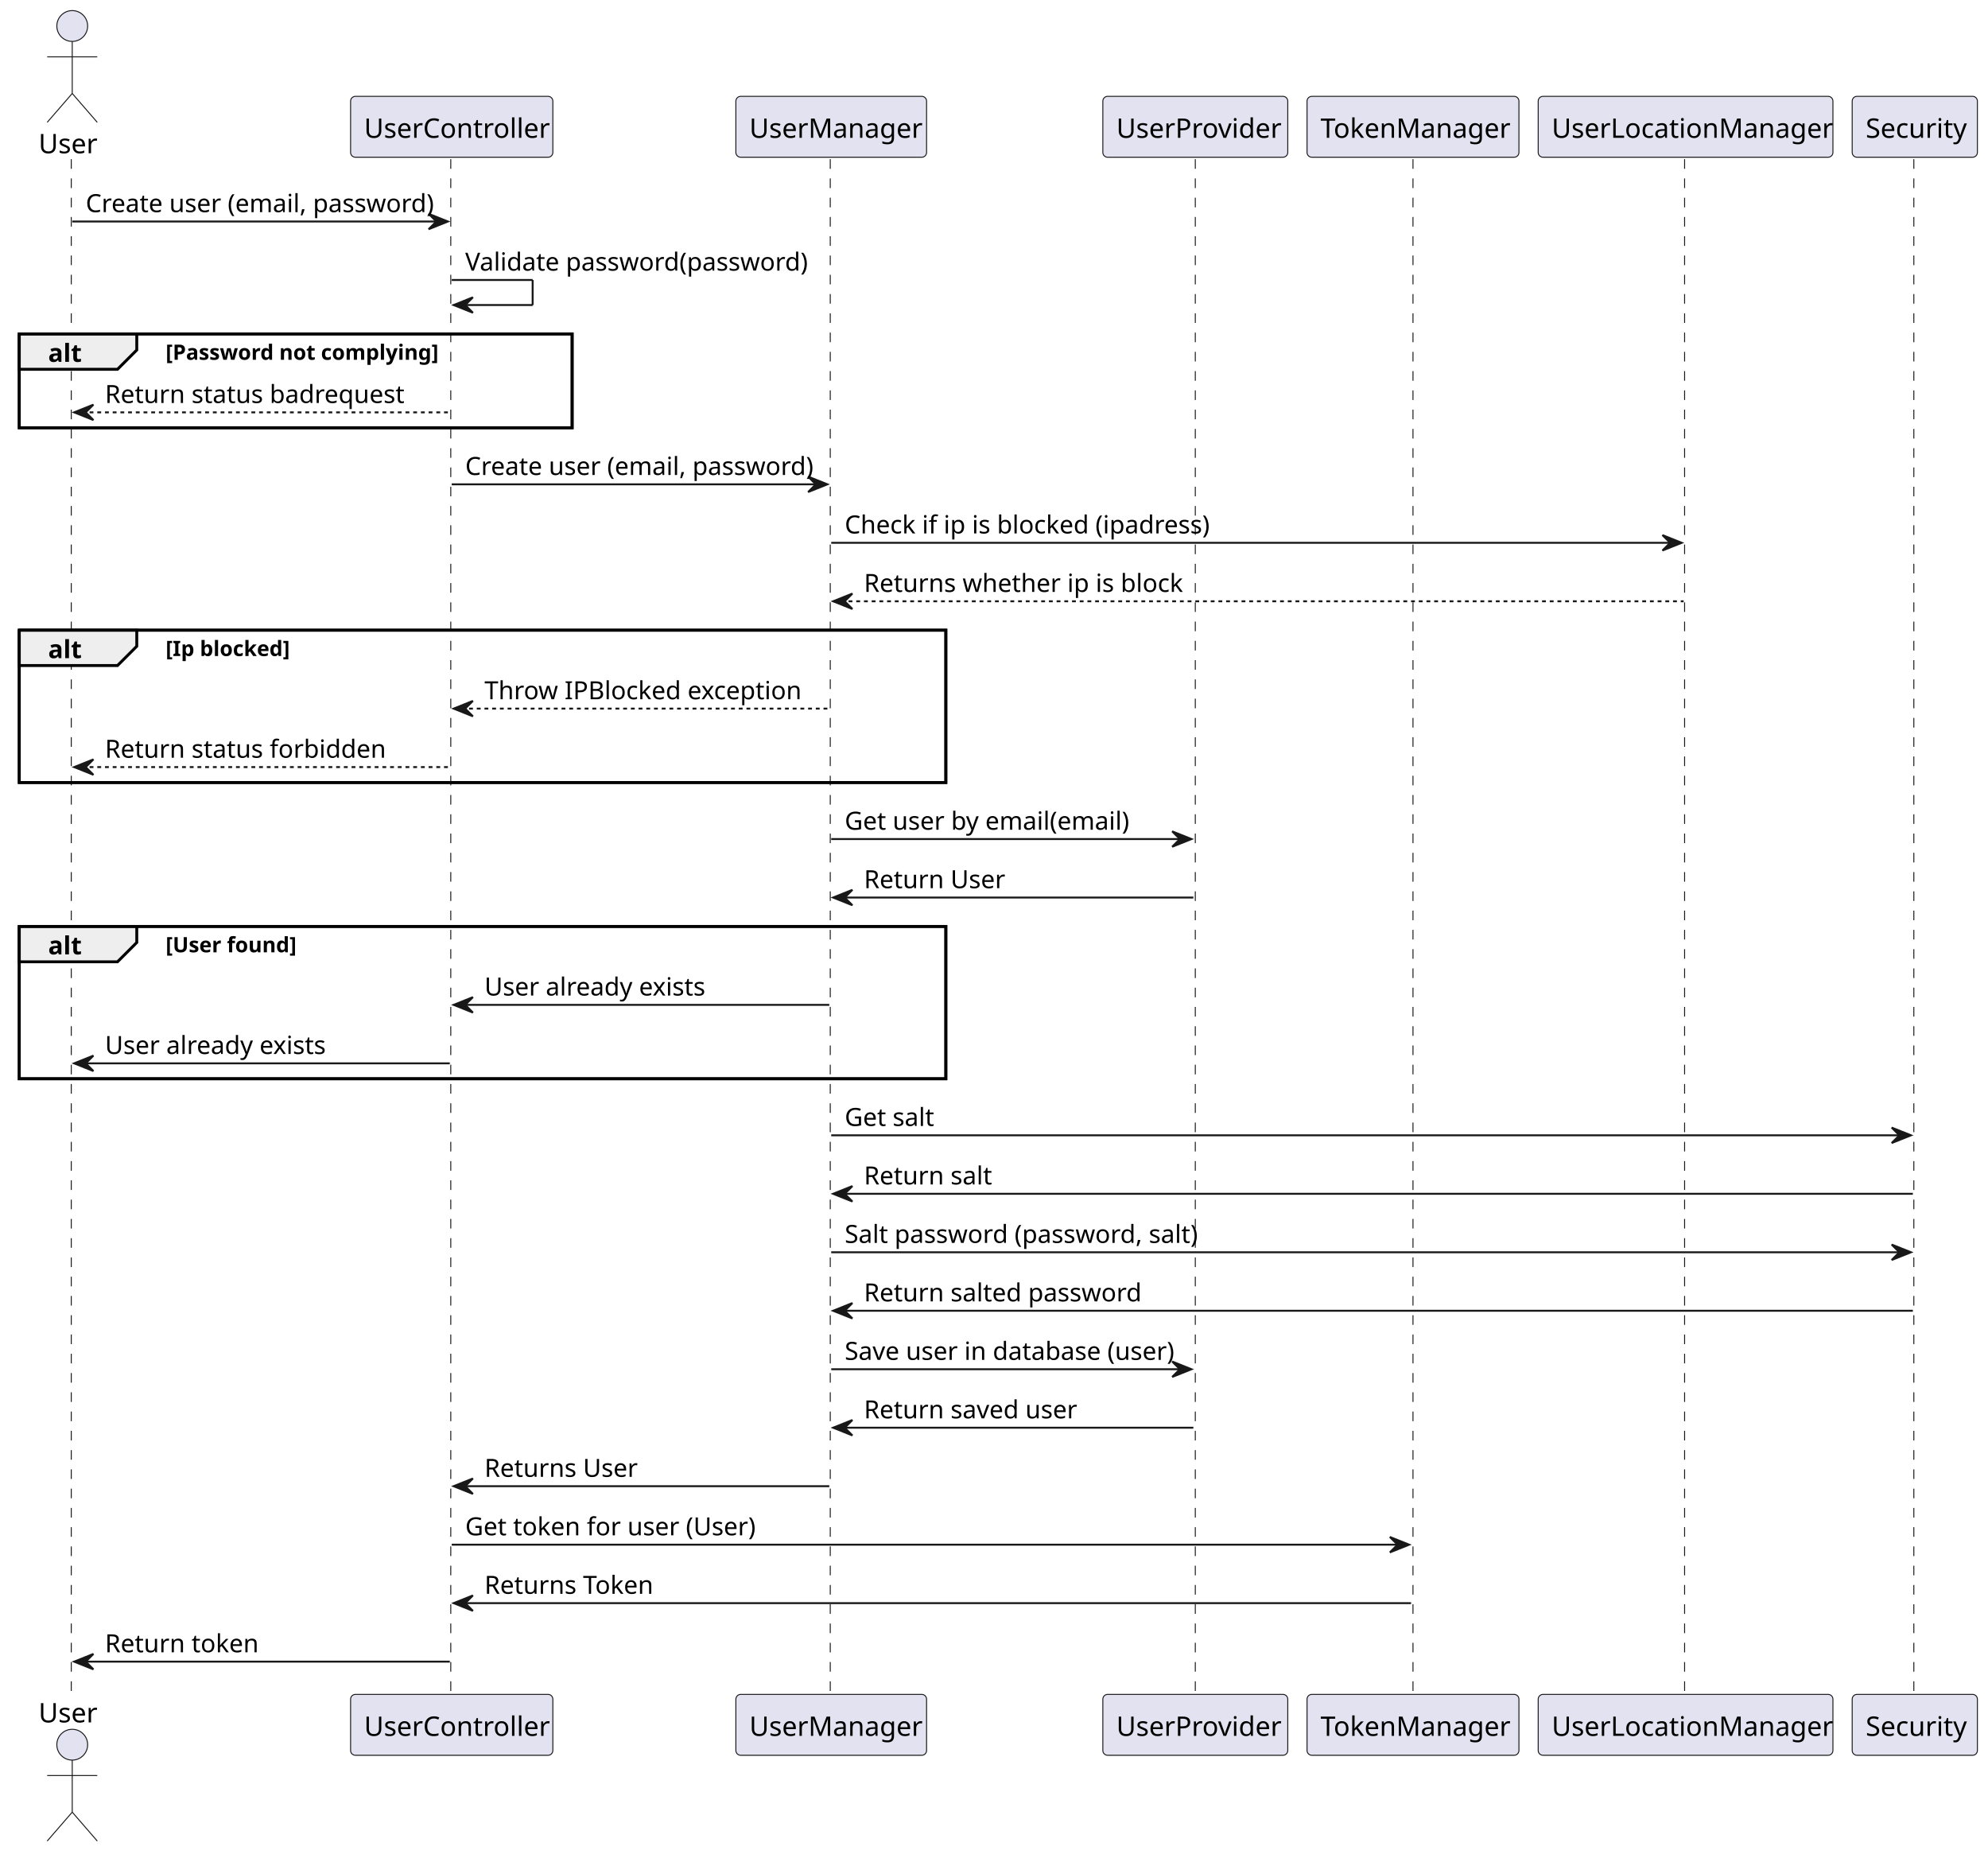
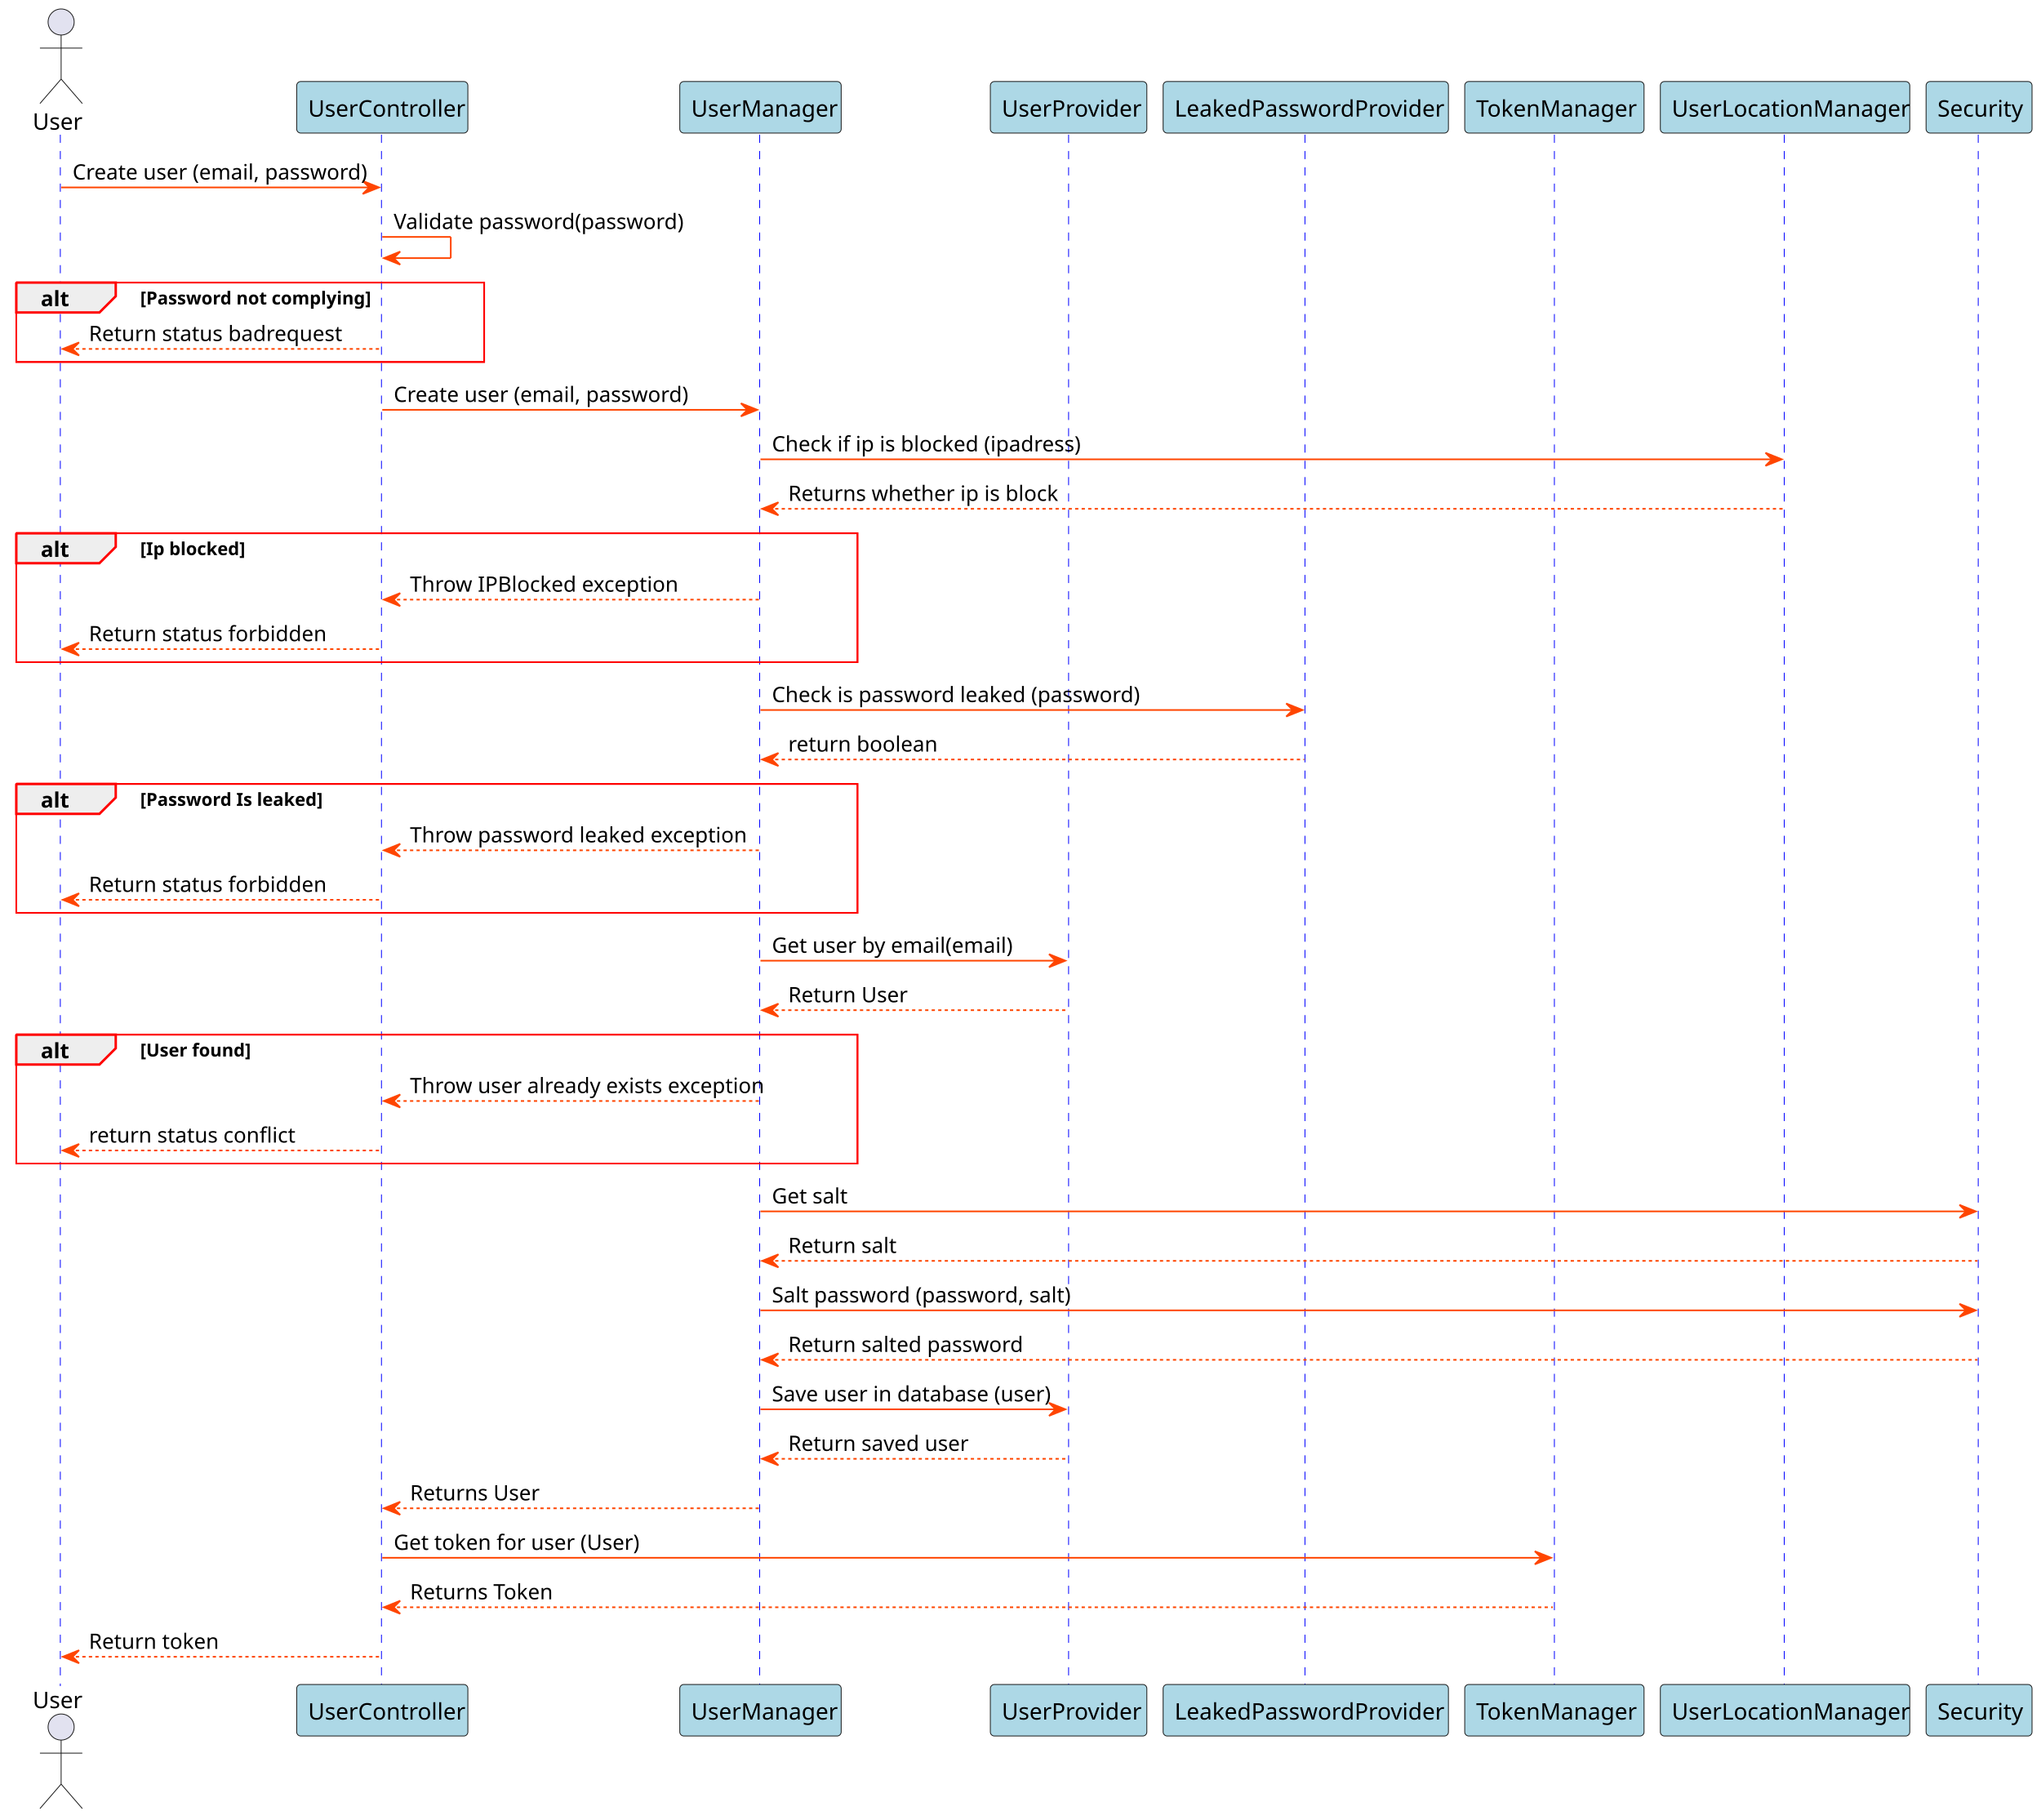
- <svg xmlns="http://www.w3.org/2000/svg" contentStyleType="text/css" height="962px" preserveAspectRatio="none" style="width:1032px;height:962px;background:#FFFFFF;" version="1.1" viewBox="0 0 1032 962" width="1032px" zoomAndPan="magnify">
+ <svg xmlns="http://www.w3.org/2000/svg" contentStyleType="text/css" height="1116px" preserveAspectRatio="none" style="width:1252px;height:1116px;background:#FFFFFF;" version="1.1" viewBox="0 0 1252 1116" width="1252px" zoomAndPan="magnify">
  <defs />
  <g>
-     <rect fill="none" height="48.703" style="stroke:#000000;stroke-width:1.5;" width="287" x="10" y="173.312" />
-     <rect fill="none" height="79.055" style="stroke:#000000;stroke-width:1.5;" width="481" x="10" y="327.07" />
-     <rect fill="none" height="79.055" style="stroke:#000000;stroke-width:1.5;" width="481" x="10" y="480.828" />
-     <line style="stroke:#181818;stroke-width:0.5;stroke-dasharray:5.0,5.0;" x1="37" x2="37" y1="82.609" y2="880.398" />
-     <line style="stroke:#181818;stroke-width:0.5;stroke-dasharray:5.0,5.0;" x1="234" x2="234" y1="82.609" y2="880.398" />
-     <line style="stroke:#181818;stroke-width:0.5;stroke-dasharray:5.0,5.0;" x1="431" x2="431" y1="82.609" y2="880.398" />
-     <line style="stroke:#181818;stroke-width:0.5;stroke-dasharray:5.0,5.0;" x1="620.5" x2="620.5" y1="82.609" y2="880.398" />
-     <line style="stroke:#181818;stroke-width:0.5;stroke-dasharray:5.0,5.0;" x1="733.5" x2="733.5" y1="82.609" y2="880.398" />
-     <line style="stroke:#181818;stroke-width:0.5;stroke-dasharray:5.0,5.0;" x1="874.5" x2="874.5" y1="82.609" y2="880.398" />
-     <line style="stroke:#181818;stroke-width:0.5;stroke-dasharray:5.0,5.0;" x1="993.5" x2="993.5" y1="82.609" y2="880.398" />
+     <rect fill="none" height="48.703" style="stroke:#FF0000;stroke-width:1.0;" width="287" x="10" y="173.312" />
+     <rect fill="none" height="79.055" style="stroke:#FF0000;stroke-width:1.0;" width="516" x="10" y="327.07" />
+     <rect fill="none" height="79.055" style="stroke:#FF0000;stroke-width:1.0;" width="516" x="10" y="480.828" />
+     <rect fill="none" height="79.055" style="stroke:#FF0000;stroke-width:1.0;" width="516" x="10" y="634.586" />
+     <line style="stroke:#0000FF;stroke-width:0.5;stroke-dasharray:5.0,5.0;" x1="37" x2="37" y1="82.609" y2="1034.156" />
+     <line style="stroke:#0000FF;stroke-width:0.5;stroke-dasharray:5.0,5.0;" x1="234" x2="234" y1="82.609" y2="1034.156" />
+     <line style="stroke:#0000FF;stroke-width:0.5;stroke-dasharray:5.0,5.0;" x1="466" x2="466" y1="82.609" y2="1034.156" />
+     <line style="stroke:#0000FF;stroke-width:0.5;stroke-dasharray:5.0,5.0;" x1="655.5" x2="655.5" y1="82.609" y2="1034.156" />
+     <line style="stroke:#0000FF;stroke-width:0.5;stroke-dasharray:5.0,5.0;" x1="800.5" x2="800.5" y1="82.609" y2="1034.156" />
+     <line style="stroke:#0000FF;stroke-width:0.5;stroke-dasharray:5.0,5.0;" x1="953.5" x2="953.5" y1="82.609" y2="1034.156" />
+     <line style="stroke:#0000FF;stroke-width:0.5;stroke-dasharray:5.0,5.0;" x1="1094.5" x2="1094.5" y1="82.609" y2="1034.156" />
+     <line style="stroke:#0000FF;stroke-width:0.5;stroke-dasharray:5.0,5.0;" x1="1213.5" x2="1213.5" y1="82.609" y2="1034.156" />
    <text fill="#000000" font-family="sans-serif" font-size="14" lengthAdjust="spacing" textLength="29" x="20" y="79.533">User</text>
    <ellipse cx="37.5" cy="13.5" fill="#E2E2F0" rx="8" ry="8" style="stroke:#181818;stroke-width:0.5;" />
    <path d="M37.5,21.5 L37.5,48.5 M24.5,29.5 L50.5,29.5 M37.5,48.5 L24.5,63.5 M37.5,48.5 L50.5,63.5 " fill="none" style="stroke:#181818;stroke-width:0.5;" />
-     <text fill="#000000" font-family="sans-serif" font-size="14" lengthAdjust="spacing" textLength="29" x="20" y="893.932">User</text>
-     <ellipse cx="37.5" cy="905.508" fill="#E2E2F0" rx="8" ry="8" style="stroke:#181818;stroke-width:0.5;" />
-     <path d="M37.5,913.508 L37.5,940.508 M24.5,921.508 L50.5,921.508 M37.5,940.508 L24.5,955.508 M37.5,940.508 L50.5,955.508 " fill="none" style="stroke:#181818;stroke-width:0.5;" />
-     <rect fill="#E2E2F0" height="31.609" rx="2.5" ry="2.5" style="stroke:#181818;stroke-width:0.5;" width="105" x="182" y="50" />
+     <text fill="#000000" font-family="sans-serif" font-size="14" lengthAdjust="spacing" textLength="29" x="20" y="1047.689">User</text>
+     <ellipse cx="37.5" cy="1059.266" fill="#E2E2F0" rx="8" ry="8" style="stroke:#181818;stroke-width:0.5;" />
+     <path d="M37.5,1067.266 L37.5,1094.266 M24.5,1075.266 L50.5,1075.266 M37.5,1094.266 L24.5,1109.266 M37.5,1094.266 L50.5,1109.266 " fill="none" style="stroke:#181818;stroke-width:0.5;" />
+     <rect fill="#ADD8E6" height="31.609" rx="2.5" ry="2.5" style="stroke:#181818;stroke-width:0.5;" width="105" x="182" y="50" />
    <text fill="#000000" font-family="sans-serif" font-size="14" lengthAdjust="spacing" textLength="91" x="189" y="71.533">UserController</text>
-     <rect fill="#E2E2F0" height="31.609" rx="2.5" ry="2.5" style="stroke:#181818;stroke-width:0.5;" width="105" x="182" y="879.398" />
-     <text fill="#000000" font-family="sans-serif" font-size="14" lengthAdjust="spacing" textLength="91" x="189" y="900.932">UserController</text>
-     <rect fill="#E2E2F0" height="31.609" rx="2.5" ry="2.5" style="stroke:#181818;stroke-width:0.5;" width="99" x="382" y="50" />
-     <text fill="#000000" font-family="sans-serif" font-size="14" lengthAdjust="spacing" textLength="85" x="389" y="71.533">UserManager</text>
-     <rect fill="#E2E2F0" height="31.609" rx="2.5" ry="2.5" style="stroke:#181818;stroke-width:0.5;" width="99" x="382" y="879.398" />
-     <text fill="#000000" font-family="sans-serif" font-size="14" lengthAdjust="spacing" textLength="85" x="389" y="900.932">UserManager</text>
-     <rect fill="#E2E2F0" height="31.609" rx="2.5" ry="2.5" style="stroke:#181818;stroke-width:0.5;" width="96" x="572.5" y="50" />
-     <text fill="#000000" font-family="sans-serif" font-size="14" lengthAdjust="spacing" textLength="82" x="579.5" y="71.533">UserProvider</text>
-     <rect fill="#E2E2F0" height="31.609" rx="2.5" ry="2.5" style="stroke:#181818;stroke-width:0.5;" width="96" x="572.5" y="879.398" />
-     <text fill="#000000" font-family="sans-serif" font-size="14" lengthAdjust="spacing" textLength="82" x="579.5" y="900.932">UserProvider</text>
-     <rect fill="#E2E2F0" height="31.609" rx="2.5" ry="2.5" style="stroke:#181818;stroke-width:0.5;" width="110" x="678.5" y="50" />
-     <text fill="#000000" font-family="sans-serif" font-size="14" lengthAdjust="spacing" textLength="96" x="685.5" y="71.533">TokenManager</text>
-     <rect fill="#E2E2F0" height="31.609" rx="2.5" ry="2.5" style="stroke:#181818;stroke-width:0.5;" width="110" x="678.5" y="879.398" />
-     <text fill="#000000" font-family="sans-serif" font-size="14" lengthAdjust="spacing" textLength="96" x="685.5" y="900.932">TokenManager</text>
-     <rect fill="#E2E2F0" height="31.609" rx="2.5" ry="2.5" style="stroke:#181818;stroke-width:0.5;" width="153" x="798.5" y="50" />
-     <text fill="#000000" font-family="sans-serif" font-size="14" lengthAdjust="spacing" textLength="139" x="805.5" y="71.533">UserLocationManager</text>
-     <rect fill="#E2E2F0" height="31.609" rx="2.5" ry="2.5" style="stroke:#181818;stroke-width:0.5;" width="153" x="798.5" y="879.398" />
-     <text fill="#000000" font-family="sans-serif" font-size="14" lengthAdjust="spacing" textLength="139" x="805.5" y="900.932">UserLocationManager</text>
-     <rect fill="#E2E2F0" height="31.609" rx="2.5" ry="2.5" style="stroke:#181818;stroke-width:0.5;" width="65" x="961.5" y="50" />
-     <text fill="#000000" font-family="sans-serif" font-size="14" lengthAdjust="spacing" textLength="51" x="968.5" y="71.533">Security</text>
-     <rect fill="#E2E2F0" height="31.609" rx="2.5" ry="2.5" style="stroke:#181818;stroke-width:0.5;" width="65" x="961.5" y="879.398" />
-     <text fill="#000000" font-family="sans-serif" font-size="14" lengthAdjust="spacing" textLength="51" x="968.5" y="900.932">Security</text>
-     <polygon fill="#181818" points="222.5,110.961,232.5,114.961,222.5,118.961,226.5,114.961" style="stroke:#181818;stroke-width:1.0;" />
-     <line style="stroke:#181818;stroke-width:1.0;" x1="37.5" x2="228.5" y1="114.961" y2="114.961" />
+     <rect fill="#ADD8E6" height="31.609" rx="2.5" ry="2.5" style="stroke:#181818;stroke-width:0.5;" width="105" x="182" y="1033.156" />
+     <text fill="#000000" font-family="sans-serif" font-size="14" lengthAdjust="spacing" textLength="91" x="189" y="1054.689">UserController</text>
+     <rect fill="#ADD8E6" height="31.609" rx="2.5" ry="2.5" style="stroke:#181818;stroke-width:0.5;" width="99" x="417" y="50" />
+     <text fill="#000000" font-family="sans-serif" font-size="14" lengthAdjust="spacing" textLength="85" x="424" y="71.533">UserManager</text>
+     <rect fill="#ADD8E6" height="31.609" rx="2.5" ry="2.5" style="stroke:#181818;stroke-width:0.5;" width="99" x="417" y="1033.156" />
+     <text fill="#000000" font-family="sans-serif" font-size="14" lengthAdjust="spacing" textLength="85" x="424" y="1054.689">UserManager</text>
+     <rect fill="#ADD8E6" height="31.609" rx="2.5" ry="2.5" style="stroke:#181818;stroke-width:0.5;" width="96" x="607.5" y="50" />
+     <text fill="#000000" font-family="sans-serif" font-size="14" lengthAdjust="spacing" textLength="82" x="614.5" y="71.533">UserProvider</text>
+     <rect fill="#ADD8E6" height="31.609" rx="2.5" ry="2.5" style="stroke:#181818;stroke-width:0.5;" width="96" x="607.5" y="1033.156" />
+     <text fill="#000000" font-family="sans-serif" font-size="14" lengthAdjust="spacing" textLength="82" x="614.5" y="1054.689">UserProvider</text>
+     <rect fill="#ADD8E6" height="31.609" rx="2.5" ry="2.5" style="stroke:#181818;stroke-width:0.5;" width="175" x="713.5" y="50" />
+     <text fill="#000000" font-family="sans-serif" font-size="14" lengthAdjust="spacing" textLength="161" x="720.5" y="71.533">LeakedPasswordProvider</text>
+     <rect fill="#ADD8E6" height="31.609" rx="2.5" ry="2.5" style="stroke:#181818;stroke-width:0.5;" width="175" x="713.5" y="1033.156" />
+     <text fill="#000000" font-family="sans-serif" font-size="14" lengthAdjust="spacing" textLength="161" x="720.5" y="1054.689">LeakedPasswordProvider</text>
+     <rect fill="#ADD8E6" height="31.609" rx="2.5" ry="2.5" style="stroke:#181818;stroke-width:0.5;" width="110" x="898.5" y="50" />
+     <text fill="#000000" font-family="sans-serif" font-size="14" lengthAdjust="spacing" textLength="96" x="905.5" y="71.533">TokenManager</text>
+     <rect fill="#ADD8E6" height="31.609" rx="2.5" ry="2.5" style="stroke:#181818;stroke-width:0.5;" width="110" x="898.5" y="1033.156" />
+     <text fill="#000000" font-family="sans-serif" font-size="14" lengthAdjust="spacing" textLength="96" x="905.5" y="1054.689">TokenManager</text>
+     <rect fill="#ADD8E6" height="31.609" rx="2.5" ry="2.5" style="stroke:#181818;stroke-width:0.5;" width="153" x="1018.5" y="50" />
+     <text fill="#000000" font-family="sans-serif" font-size="14" lengthAdjust="spacing" textLength="139" x="1025.5" y="71.533">UserLocationManager</text>
+     <rect fill="#ADD8E6" height="31.609" rx="2.5" ry="2.5" style="stroke:#181818;stroke-width:0.5;" width="153" x="1018.5" y="1033.156" />
+     <text fill="#000000" font-family="sans-serif" font-size="14" lengthAdjust="spacing" textLength="139" x="1025.5" y="1054.689">UserLocationManager</text>
+     <rect fill="#ADD8E6" height="31.609" rx="2.5" ry="2.5" style="stroke:#181818;stroke-width:0.5;" width="65" x="1181.5" y="50" />
+     <text fill="#000000" font-family="sans-serif" font-size="14" lengthAdjust="spacing" textLength="51" x="1188.5" y="71.533">Security</text>
+     <rect fill="#ADD8E6" height="31.609" rx="2.5" ry="2.5" style="stroke:#181818;stroke-width:0.5;" width="65" x="1181.5" y="1033.156" />
+     <text fill="#000000" font-family="sans-serif" font-size="14" lengthAdjust="spacing" textLength="51" x="1188.5" y="1054.689">Security</text>
+     <polygon fill="#FF4500" points="222.5,110.961,232.5,114.961,222.5,118.961,226.5,114.961" style="stroke:#FF4500;stroke-width:1.0;" />
+     <line style="stroke:#FF4500;stroke-width:1.0;" x1="37.5" x2="228.5" y1="114.961" y2="114.961" />
    <text fill="#000000" font-family="sans-serif" font-size="13" lengthAdjust="spacing" textLength="173" x="44.5" y="110.105">Create user (email, password)</text>
-     <line style="stroke:#181818;stroke-width:1.0;" x1="234.5" x2="276.5" y1="145.312" y2="145.312" />
-     <line style="stroke:#181818;stroke-width:1.0;" x1="276.5" x2="276.5" y1="145.312" y2="158.312" />
-     <line style="stroke:#181818;stroke-width:1.0;" x1="235.5" x2="276.5" y1="158.312" y2="158.312" />
-     <polygon fill="#181818" points="245.5,154.312,235.5,158.312,245.5,162.312,241.5,158.312" style="stroke:#181818;stroke-width:1.0;" />
+     <line style="stroke:#FF4500;stroke-width:1.0;" x1="234.5" x2="276.5" y1="145.312" y2="145.312" />
+     <line style="stroke:#FF4500;stroke-width:1.0;" x1="276.5" x2="276.5" y1="145.312" y2="158.312" />
+     <line style="stroke:#FF4500;stroke-width:1.0;" x1="235.5" x2="276.5" y1="158.312" y2="158.312" />
+     <polygon fill="#FF4500" points="245.5,154.312,235.5,158.312,245.5,162.312,241.5,158.312" style="stroke:#FF4500;stroke-width:1.0;" />
    <text fill="#000000" font-family="sans-serif" font-size="13" lengthAdjust="spacing" textLength="169" x="241.5" y="140.456">Validate password(password)</text>
-     <path d="M10,173.312 L71,173.312 L71,181.664 L61,191.664 L10,191.664 L10,173.312 " fill="#EEEEEE" style="stroke:#000000;stroke-width:1.5;" />
-     <rect fill="none" height="48.703" style="stroke:#000000;stroke-width:1.5;" width="287" x="10" y="173.312" />
+     <path d="M10,173.312 L71,173.312 L71,181.664 L61,191.664 L10,191.664 L10,173.312 " fill="#EEEEEE" style="stroke:#FF0000;stroke-width:1.5;" />
+     <rect fill="none" height="48.703" style="stroke:#FF0000;stroke-width:1.0;" width="287" x="10" y="173.312" />
    <text fill="#000000" font-family="sans-serif" font-size="13" font-weight="bold" lengthAdjust="spacing" textLength="16" x="25" y="187.808">alt</text>
    <text fill="#000000" font-family="sans-serif" font-size="11" font-weight="bold" lengthAdjust="spacing" textLength="145" x="86" y="186.731">[Password not complying]</text>
-     <polygon fill="#181818" points="48.5,210.016,38.5,214.016,48.5,218.016,44.5,214.016" style="stroke:#181818;stroke-width:1.0;" />
-     <line style="stroke:#181818;stroke-width:1.0;stroke-dasharray:2.0,2.0;" x1="42.5" x2="233.5" y1="214.016" y2="214.016" />
+     <polygon fill="#FF4500" points="48.5,210.016,38.5,214.016,48.5,218.016,44.5,214.016" style="stroke:#FF4500;stroke-width:1.0;" />
+     <line style="stroke:#FF4500;stroke-width:1.0;stroke-dasharray:2.0,2.0;" x1="42.5" x2="233.5" y1="214.016" y2="214.016" />
    <text fill="#000000" font-family="sans-serif" font-size="13" lengthAdjust="spacing" textLength="146" x="54.5" y="209.159">Return status badrequest</text>
-     <polygon fill="#181818" points="419.5,247.367,429.5,251.367,419.5,255.367,423.5,251.367" style="stroke:#181818;stroke-width:1.0;" />
-     <line style="stroke:#181818;stroke-width:1.0;" x1="234.5" x2="425.5" y1="251.367" y2="251.367" />
+     <polygon fill="#FF4500" points="454.5,247.367,464.5,251.367,454.5,255.367,458.5,251.367" style="stroke:#FF4500;stroke-width:1.0;" />
+     <line style="stroke:#FF4500;stroke-width:1.0;" x1="234.5" x2="460.5" y1="251.367" y2="251.367" />
    <text fill="#000000" font-family="sans-serif" font-size="13" lengthAdjust="spacing" textLength="173" x="241.5" y="246.511">Create user (email, password)</text>
-     <polygon fill="#181818" points="863,277.719,873,281.719,863,285.719,867,281.719" style="stroke:#181818;stroke-width:1.0;" />
-     <line style="stroke:#181818;stroke-width:1.0;" x1="431.5" x2="869" y1="281.719" y2="281.719" />
-     <text fill="#000000" font-family="sans-serif" font-size="13" lengthAdjust="spacing" textLength="185" x="438.5" y="276.862">Check if ip is blocked (ipadress)</text>
-     <polygon fill="#181818" points="442.5,308.07,432.5,312.07,442.5,316.07,438.5,312.07" style="stroke:#181818;stroke-width:1.0;" />
-     <line style="stroke:#181818;stroke-width:1.0;stroke-dasharray:2.0,2.0;" x1="436.5" x2="874" y1="312.07" y2="312.07" />
-     <text fill="#000000" font-family="sans-serif" font-size="13" lengthAdjust="spacing" textLength="157" x="448.5" y="307.214">Returns whether ip is block</text>
-     <path d="M10,327.07 L71,327.07 L71,335.422 L61,345.422 L10,345.422 L10,327.07 " fill="#EEEEEE" style="stroke:#000000;stroke-width:1.5;" />
-     <rect fill="none" height="79.055" style="stroke:#000000;stroke-width:1.5;" width="481" x="10" y="327.07" />
+     <polygon fill="#FF4500" points="1083,277.719,1093,281.719,1083,285.719,1087,281.719" style="stroke:#FF4500;stroke-width:1.0;" />
+     <line style="stroke:#FF4500;stroke-width:1.0;" x1="466.5" x2="1089" y1="281.719" y2="281.719" />
+     <text fill="#000000" font-family="sans-serif" font-size="13" lengthAdjust="spacing" textLength="185" x="473.5" y="276.862">Check if ip is blocked (ipadress)</text>
+     <polygon fill="#FF4500" points="477.5,308.07,467.5,312.07,477.5,316.07,473.5,312.07" style="stroke:#FF4500;stroke-width:1.0;" />
+     <line style="stroke:#FF4500;stroke-width:1.0;stroke-dasharray:2.0,2.0;" x1="471.5" x2="1094" y1="312.07" y2="312.07" />
+     <text fill="#000000" font-family="sans-serif" font-size="13" lengthAdjust="spacing" textLength="157" x="483.5" y="307.214">Returns whether ip is block</text>
+     <path d="M10,327.07 L71,327.07 L71,335.422 L61,345.422 L10,345.422 L10,327.07 " fill="#EEEEEE" style="stroke:#FF0000;stroke-width:1.5;" />
+     <rect fill="none" height="79.055" style="stroke:#FF0000;stroke-width:1.0;" width="516" x="10" y="327.07" />
    <text fill="#000000" font-family="sans-serif" font-size="13" font-weight="bold" lengthAdjust="spacing" textLength="16" x="25" y="341.565">alt</text>
    <text fill="#000000" font-family="sans-serif" font-size="11" font-weight="bold" lengthAdjust="spacing" textLength="65" x="86" y="340.489">[Ip blocked]</text>
-     <polygon fill="#181818" points="245.5,363.773,235.5,367.773,245.5,371.773,241.5,367.773" style="stroke:#181818;stroke-width:1.0;" />
-     <line style="stroke:#181818;stroke-width:1.0;stroke-dasharray:2.0,2.0;" x1="239.5" x2="430.5" y1="367.773" y2="367.773" />
+     <polygon fill="#FF4500" points="245.5,363.773,235.5,367.773,245.5,371.773,241.5,367.773" style="stroke:#FF4500;stroke-width:1.0;" />
+     <line style="stroke:#FF4500;stroke-width:1.0;stroke-dasharray:2.0,2.0;" x1="239.5" x2="465.5" y1="367.773" y2="367.773" />
    <text fill="#000000" font-family="sans-serif" font-size="13" lengthAdjust="spacing" textLength="157" x="251.5" y="362.917">Throw IPBlocked exception</text>
-     <polygon fill="#181818" points="48.5,394.125,38.5,398.125,48.5,402.125,44.5,398.125" style="stroke:#181818;stroke-width:1.0;" />
-     <line style="stroke:#181818;stroke-width:1.0;stroke-dasharray:2.0,2.0;" x1="42.5" x2="233.5" y1="398.125" y2="398.125" />
+     <polygon fill="#FF4500" points="48.5,394.125,38.5,398.125,48.5,402.125,44.5,398.125" style="stroke:#FF4500;stroke-width:1.0;" />
+     <line style="stroke:#FF4500;stroke-width:1.0;stroke-dasharray:2.0,2.0;" x1="42.5" x2="233.5" y1="398.125" y2="398.125" />
    <text fill="#000000" font-family="sans-serif" font-size="13" lengthAdjust="spacing" textLength="134" x="54.5" y="393.269">Return status forbidden</text>
-     <polygon fill="#181818" points="608.5,431.477,618.5,435.477,608.5,439.477,612.5,435.477" style="stroke:#181818;stroke-width:1.0;" />
-     <line style="stroke:#181818;stroke-width:1.0;" x1="431.5" x2="614.5" y1="435.477" y2="435.477" />
-     <text fill="#000000" font-family="sans-serif" font-size="13" lengthAdjust="spacing" textLength="142" x="438.5" y="430.62">Get user by email(email)</text>
-     <polygon fill="#181818" points="442.5,461.828,432.5,465.828,442.5,469.828,438.5,465.828" style="stroke:#181818;stroke-width:1.0;" />
-     <line style="stroke:#181818;stroke-width:1.0;" x1="436.5" x2="619.5" y1="465.828" y2="465.828" />
-     <text fill="#000000" font-family="sans-serif" font-size="13" lengthAdjust="spacing" textLength="69" x="448.5" y="460.972">Return User</text>
-     <path d="M10,480.828 L71,480.828 L71,489.18 L61,499.18 L10,499.18 L10,480.828 " fill="#EEEEEE" style="stroke:#000000;stroke-width:1.5;" />
-     <rect fill="none" height="79.055" style="stroke:#000000;stroke-width:1.5;" width="481" x="10" y="480.828" />
+     <polygon fill="#FF4500" points="789,431.477,799,435.477,789,439.477,793,435.477" style="stroke:#FF4500;stroke-width:1.0;" />
+     <line style="stroke:#FF4500;stroke-width:1.0;" x1="466.5" x2="795" y1="435.477" y2="435.477" />
+     <text fill="#000000" font-family="sans-serif" font-size="13" lengthAdjust="spacing" textLength="219" x="473.5" y="430.62">Check is password leaked (password)</text>
+     <polygon fill="#FF4500" points="477.5,461.828,467.5,465.828,477.5,469.828,473.5,465.828" style="stroke:#FF4500;stroke-width:1.0;" />
+     <line style="stroke:#FF4500;stroke-width:1.0;stroke-dasharray:2.0,2.0;" x1="471.5" x2="800" y1="465.828" y2="465.828" />
+     <text fill="#000000" font-family="sans-serif" font-size="13" lengthAdjust="spacing" textLength="82" x="483.5" y="460.972">return boolean</text>
+     <path d="M10,480.828 L71,480.828 L71,489.18 L61,499.18 L10,499.18 L10,480.828 " fill="#EEEEEE" style="stroke:#FF0000;stroke-width:1.5;" />
+     <rect fill="none" height="79.055" style="stroke:#FF0000;stroke-width:1.0;" width="516" x="10" y="480.828" />
    <text fill="#000000" font-family="sans-serif" font-size="13" font-weight="bold" lengthAdjust="spacing" textLength="16" x="25" y="495.323">alt</text>
-     <text fill="#000000" font-family="sans-serif" font-size="11" font-weight="bold" lengthAdjust="spacing" textLength="69" x="86" y="494.247">[User found]</text>
-     <polygon fill="#181818" points="245.5,517.531,235.5,521.531,245.5,525.531,241.5,521.531" style="stroke:#181818;stroke-width:1.0;" />
-     <line style="stroke:#181818;stroke-width:1.0;" x1="239.5" x2="430.5" y1="521.531" y2="521.531" />
-     <text fill="#000000" font-family="sans-serif" font-size="13" lengthAdjust="spacing" textLength="112" x="251.5" y="516.675">User already exists</text>
-     <polygon fill="#181818" points="48.5,547.883,38.5,551.883,48.5,555.883,44.5,551.883" style="stroke:#181818;stroke-width:1.0;" />
-     <line style="stroke:#181818;stroke-width:1.0;" x1="42.5" x2="233.5" y1="551.883" y2="551.883" />
-     <text fill="#000000" font-family="sans-serif" font-size="13" lengthAdjust="spacing" textLength="112" x="54.5" y="547.026">User already exists</text>
-     <polygon fill="#181818" points="982,585.234,992,589.234,982,593.234,986,589.234" style="stroke:#181818;stroke-width:1.0;" />
-     <line style="stroke:#181818;stroke-width:1.0;" x1="431.5" x2="988" y1="589.234" y2="589.234" />
-     <text fill="#000000" font-family="sans-serif" font-size="13" lengthAdjust="spacing" textLength="46" x="438.5" y="584.378">Get salt</text>
-     <polygon fill="#181818" points="442.5,615.586,432.5,619.586,442.5,623.586,438.5,619.586" style="stroke:#181818;stroke-width:1.0;" />
-     <line style="stroke:#181818;stroke-width:1.0;" x1="436.5" x2="993" y1="619.586" y2="619.586" />
-     <text fill="#000000" font-family="sans-serif" font-size="13" lengthAdjust="spacing" textLength="63" x="448.5" y="614.73">Return salt</text>
-     <polygon fill="#181818" points="982,645.938,992,649.938,982,653.938,986,649.938" style="stroke:#181818;stroke-width:1.0;" />
-     <line style="stroke:#181818;stroke-width:1.0;" x1="431.5" x2="988" y1="649.938" y2="649.938" />
-     <text fill="#000000" font-family="sans-serif" font-size="13" lengthAdjust="spacing" textLength="178" x="438.5" y="645.081">Salt password (password, salt)</text>
-     <polygon fill="#181818" points="442.5,676.289,432.5,680.289,442.5,684.289,438.5,680.289" style="stroke:#181818;stroke-width:1.0;" />
-     <line style="stroke:#181818;stroke-width:1.0;" x1="436.5" x2="993" y1="680.289" y2="680.289" />
-     <text fill="#000000" font-family="sans-serif" font-size="13" lengthAdjust="spacing" textLength="136" x="448.5" y="675.433">Return salted password</text>
-     <polygon fill="#181818" points="608.5,706.641,618.5,710.641,608.5,714.641,612.5,710.641" style="stroke:#181818;stroke-width:1.0;" />
-     <line style="stroke:#181818;stroke-width:1.0;" x1="431.5" x2="614.5" y1="710.641" y2="710.641" />
-     <text fill="#000000" font-family="sans-serif" font-size="13" lengthAdjust="spacing" textLength="165" x="438.5" y="705.784">Save user in database (user)</text>
-     <polygon fill="#181818" points="442.5,736.992,432.5,740.992,442.5,744.992,438.5,740.992" style="stroke:#181818;stroke-width:1.0;" />
-     <line style="stroke:#181818;stroke-width:1.0;" x1="436.5" x2="619.5" y1="740.992" y2="740.992" />
-     <text fill="#000000" font-family="sans-serif" font-size="13" lengthAdjust="spacing" textLength="104" x="448.5" y="736.136">Return saved user</text>
-     <polygon fill="#181818" points="245.5,767.344,235.5,771.344,245.5,775.344,241.5,771.344" style="stroke:#181818;stroke-width:1.0;" />
-     <line style="stroke:#181818;stroke-width:1.0;" x1="239.5" x2="430.5" y1="771.344" y2="771.344" />
-     <text fill="#000000" font-family="sans-serif" font-size="13" lengthAdjust="spacing" textLength="76" x="251.5" y="766.487">Returns User</text>
-     <polygon fill="#181818" points="721.5,797.695,731.5,801.695,721.5,805.695,725.5,801.695" style="stroke:#181818;stroke-width:1.0;" />
-     <line style="stroke:#181818;stroke-width:1.0;" x1="234.5" x2="727.5" y1="801.695" y2="801.695" />
-     <text fill="#000000" font-family="sans-serif" font-size="13" lengthAdjust="spacing" textLength="143" x="241.5" y="796.839">Get token for user (User)</text>
-     <polygon fill="#181818" points="245.5,828.047,235.5,832.047,245.5,836.047,241.5,832.047" style="stroke:#181818;stroke-width:1.0;" />
-     <line style="stroke:#181818;stroke-width:1.0;" x1="239.5" x2="732.5" y1="832.047" y2="832.047" />
-     <text fill="#000000" font-family="sans-serif" font-size="13" lengthAdjust="spacing" textLength="84" x="251.5" y="827.19">Returns Token</text>
-     <polygon fill="#181818" points="48.5,858.398,38.5,862.398,48.5,866.398,44.5,862.398" style="stroke:#181818;stroke-width:1.0;" />
-     <line style="stroke:#181818;stroke-width:1.0;" x1="42.5" x2="233.5" y1="862.398" y2="862.398" />
-     <text fill="#000000" font-family="sans-serif" font-size="13" lengthAdjust="spacing" textLength="74" x="54.5" y="857.542">Return token</text>
+     <text fill="#000000" font-family="sans-serif" font-size="11" font-weight="bold" lengthAdjust="spacing" textLength="117" x="86" y="494.247">[Password Is leaked]</text>
+     <polygon fill="#FF4500" points="245.5,517.531,235.5,521.531,245.5,525.531,241.5,521.531" style="stroke:#FF4500;stroke-width:1.0;" />
+     <line style="stroke:#FF4500;stroke-width:1.0;stroke-dasharray:2.0,2.0;" x1="239.5" x2="465.5" y1="521.531" y2="521.531" />
+     <text fill="#000000" font-family="sans-serif" font-size="13" lengthAdjust="spacing" textLength="195" x="251.5" y="516.675">Throw password leaked exception</text>
+     <polygon fill="#FF4500" points="48.5,547.883,38.5,551.883,48.5,555.883,44.5,551.883" style="stroke:#FF4500;stroke-width:1.0;" />
+     <line style="stroke:#FF4500;stroke-width:1.0;stroke-dasharray:2.0,2.0;" x1="42.5" x2="233.5" y1="551.883" y2="551.883" />
+     <text fill="#000000" font-family="sans-serif" font-size="13" lengthAdjust="spacing" textLength="134" x="54.5" y="547.026">Return status forbidden</text>
+     <polygon fill="#FF4500" points="643.5,585.234,653.5,589.234,643.5,593.234,647.5,589.234" style="stroke:#FF4500;stroke-width:1.0;" />
+     <line style="stroke:#FF4500;stroke-width:1.0;" x1="466.5" x2="649.5" y1="589.234" y2="589.234" />
+     <text fill="#000000" font-family="sans-serif" font-size="13" lengthAdjust="spacing" textLength="142" x="473.5" y="584.378">Get user by email(email)</text>
+     <polygon fill="#FF4500" points="477.5,615.586,467.5,619.586,477.5,623.586,473.5,619.586" style="stroke:#FF4500;stroke-width:1.0;" />
+     <line style="stroke:#FF4500;stroke-width:1.0;stroke-dasharray:2.0,2.0;" x1="471.5" x2="654.5" y1="619.586" y2="619.586" />
+     <text fill="#000000" font-family="sans-serif" font-size="13" lengthAdjust="spacing" textLength="69" x="483.5" y="614.73">Return User</text>
+     <path d="M10,634.586 L71,634.586 L71,642.938 L61,652.938 L10,652.938 L10,634.586 " fill="#EEEEEE" style="stroke:#FF0000;stroke-width:1.5;" />
+     <rect fill="none" height="79.055" style="stroke:#FF0000;stroke-width:1.0;" width="516" x="10" y="634.586" />
+     <text fill="#000000" font-family="sans-serif" font-size="13" font-weight="bold" lengthAdjust="spacing" textLength="16" x="25" y="649.081">alt</text>
+     <text fill="#000000" font-family="sans-serif" font-size="11" font-weight="bold" lengthAdjust="spacing" textLength="69" x="86" y="648.005">[User found]</text>
+     <polygon fill="#FF4500" points="245.5,671.289,235.5,675.289,245.5,679.289,241.5,675.289" style="stroke:#FF4500;stroke-width:1.0;" />
+     <line style="stroke:#FF4500;stroke-width:1.0;stroke-dasharray:2.0,2.0;" x1="239.5" x2="465.5" y1="675.289" y2="675.289" />
+     <text fill="#000000" font-family="sans-serif" font-size="13" lengthAdjust="spacing" textLength="208" x="251.5" y="670.433">Throw user already exists exception</text>
+     <polygon fill="#FF4500" points="48.5,701.641,38.5,705.641,48.5,709.641,44.5,705.641" style="stroke:#FF4500;stroke-width:1.0;" />
+     <line style="stroke:#FF4500;stroke-width:1.0;stroke-dasharray:2.0,2.0;" x1="42.5" x2="233.5" y1="705.641" y2="705.641" />
+     <text fill="#000000" font-family="sans-serif" font-size="13" lengthAdjust="spacing" textLength="118" x="54.5" y="700.784">return status conflict</text>
+     <polygon fill="#FF4500" points="1202,738.992,1212,742.992,1202,746.992,1206,742.992" style="stroke:#FF4500;stroke-width:1.0;" />
+     <line style="stroke:#FF4500;stroke-width:1.0;" x1="466.5" x2="1208" y1="742.992" y2="742.992" />
+     <text fill="#000000" font-family="sans-serif" font-size="13" lengthAdjust="spacing" textLength="46" x="473.5" y="738.136">Get salt</text>
+     <polygon fill="#FF4500" points="477.5,769.344,467.5,773.344,477.5,777.344,473.5,773.344" style="stroke:#FF4500;stroke-width:1.0;" />
+     <line style="stroke:#FF4500;stroke-width:1.0;stroke-dasharray:2.0,2.0;" x1="471.5" x2="1213" y1="773.344" y2="773.344" />
+     <text fill="#000000" font-family="sans-serif" font-size="13" lengthAdjust="spacing" textLength="63" x="483.5" y="768.487">Return salt</text>
+     <polygon fill="#FF4500" points="1202,799.695,1212,803.695,1202,807.695,1206,803.695" style="stroke:#FF4500;stroke-width:1.0;" />
+     <line style="stroke:#FF4500;stroke-width:1.0;" x1="466.5" x2="1208" y1="803.695" y2="803.695" />
+     <text fill="#000000" font-family="sans-serif" font-size="13" lengthAdjust="spacing" textLength="178" x="473.5" y="798.839">Salt password (password, salt)</text>
+     <polygon fill="#FF4500" points="477.5,830.047,467.5,834.047,477.5,838.047,473.5,834.047" style="stroke:#FF4500;stroke-width:1.0;" />
+     <line style="stroke:#FF4500;stroke-width:1.0;stroke-dasharray:2.0,2.0;" x1="471.5" x2="1213" y1="834.047" y2="834.047" />
+     <text fill="#000000" font-family="sans-serif" font-size="13" lengthAdjust="spacing" textLength="136" x="483.5" y="829.19">Return salted password</text>
+     <polygon fill="#FF4500" points="643.5,860.398,653.5,864.398,643.5,868.398,647.5,864.398" style="stroke:#FF4500;stroke-width:1.0;" />
+     <line style="stroke:#FF4500;stroke-width:1.0;" x1="466.5" x2="649.5" y1="864.398" y2="864.398" />
+     <text fill="#000000" font-family="sans-serif" font-size="13" lengthAdjust="spacing" textLength="165" x="473.5" y="859.542">Save user in database (user)</text>
+     <polygon fill="#FF4500" points="477.5,890.75,467.5,894.75,477.5,898.75,473.5,894.75" style="stroke:#FF4500;stroke-width:1.0;" />
+     <line style="stroke:#FF4500;stroke-width:1.0;stroke-dasharray:2.0,2.0;" x1="471.5" x2="654.5" y1="894.75" y2="894.75" />
+     <text fill="#000000" font-family="sans-serif" font-size="13" lengthAdjust="spacing" textLength="104" x="483.5" y="889.894">Return saved user</text>
+     <polygon fill="#FF4500" points="245.5,921.102,235.5,925.102,245.5,929.102,241.5,925.102" style="stroke:#FF4500;stroke-width:1.0;" />
+     <line style="stroke:#FF4500;stroke-width:1.0;stroke-dasharray:2.0,2.0;" x1="239.5" x2="465.5" y1="925.102" y2="925.102" />
+     <text fill="#000000" font-family="sans-serif" font-size="13" lengthAdjust="spacing" textLength="76" x="251.5" y="920.245">Returns User</text>
+     <polygon fill="#FF4500" points="941.5,951.453,951.5,955.453,941.5,959.453,945.5,955.453" style="stroke:#FF4500;stroke-width:1.0;" />
+     <line style="stroke:#FF4500;stroke-width:1.0;" x1="234.5" x2="947.5" y1="955.453" y2="955.453" />
+     <text fill="#000000" font-family="sans-serif" font-size="13" lengthAdjust="spacing" textLength="143" x="241.5" y="950.597">Get token for user (User)</text>
+     <polygon fill="#FF4500" points="245.5,981.805,235.5,985.805,245.5,989.805,241.5,985.805" style="stroke:#FF4500;stroke-width:1.0;" />
+     <line style="stroke:#FF4500;stroke-width:1.0;stroke-dasharray:2.0,2.0;" x1="239.5" x2="952.5" y1="985.805" y2="985.805" />
+     <text fill="#000000" font-family="sans-serif" font-size="13" lengthAdjust="spacing" textLength="84" x="251.5" y="980.948">Returns Token</text>
+     <polygon fill="#FF4500" points="48.5,1012.156,38.5,1016.156,48.5,1020.156,44.5,1016.156" style="stroke:#FF4500;stroke-width:1.0;" />
+     <line style="stroke:#FF4500;stroke-width:1.0;stroke-dasharray:2.0,2.0;" x1="42.5" x2="233.5" y1="1016.156" y2="1016.156" />
+     <text fill="#000000" font-family="sans-serif" font-size="13" lengthAdjust="spacing" textLength="74" x="54.5" y="1011.3">Return token</text>
  </g>
</svg>
